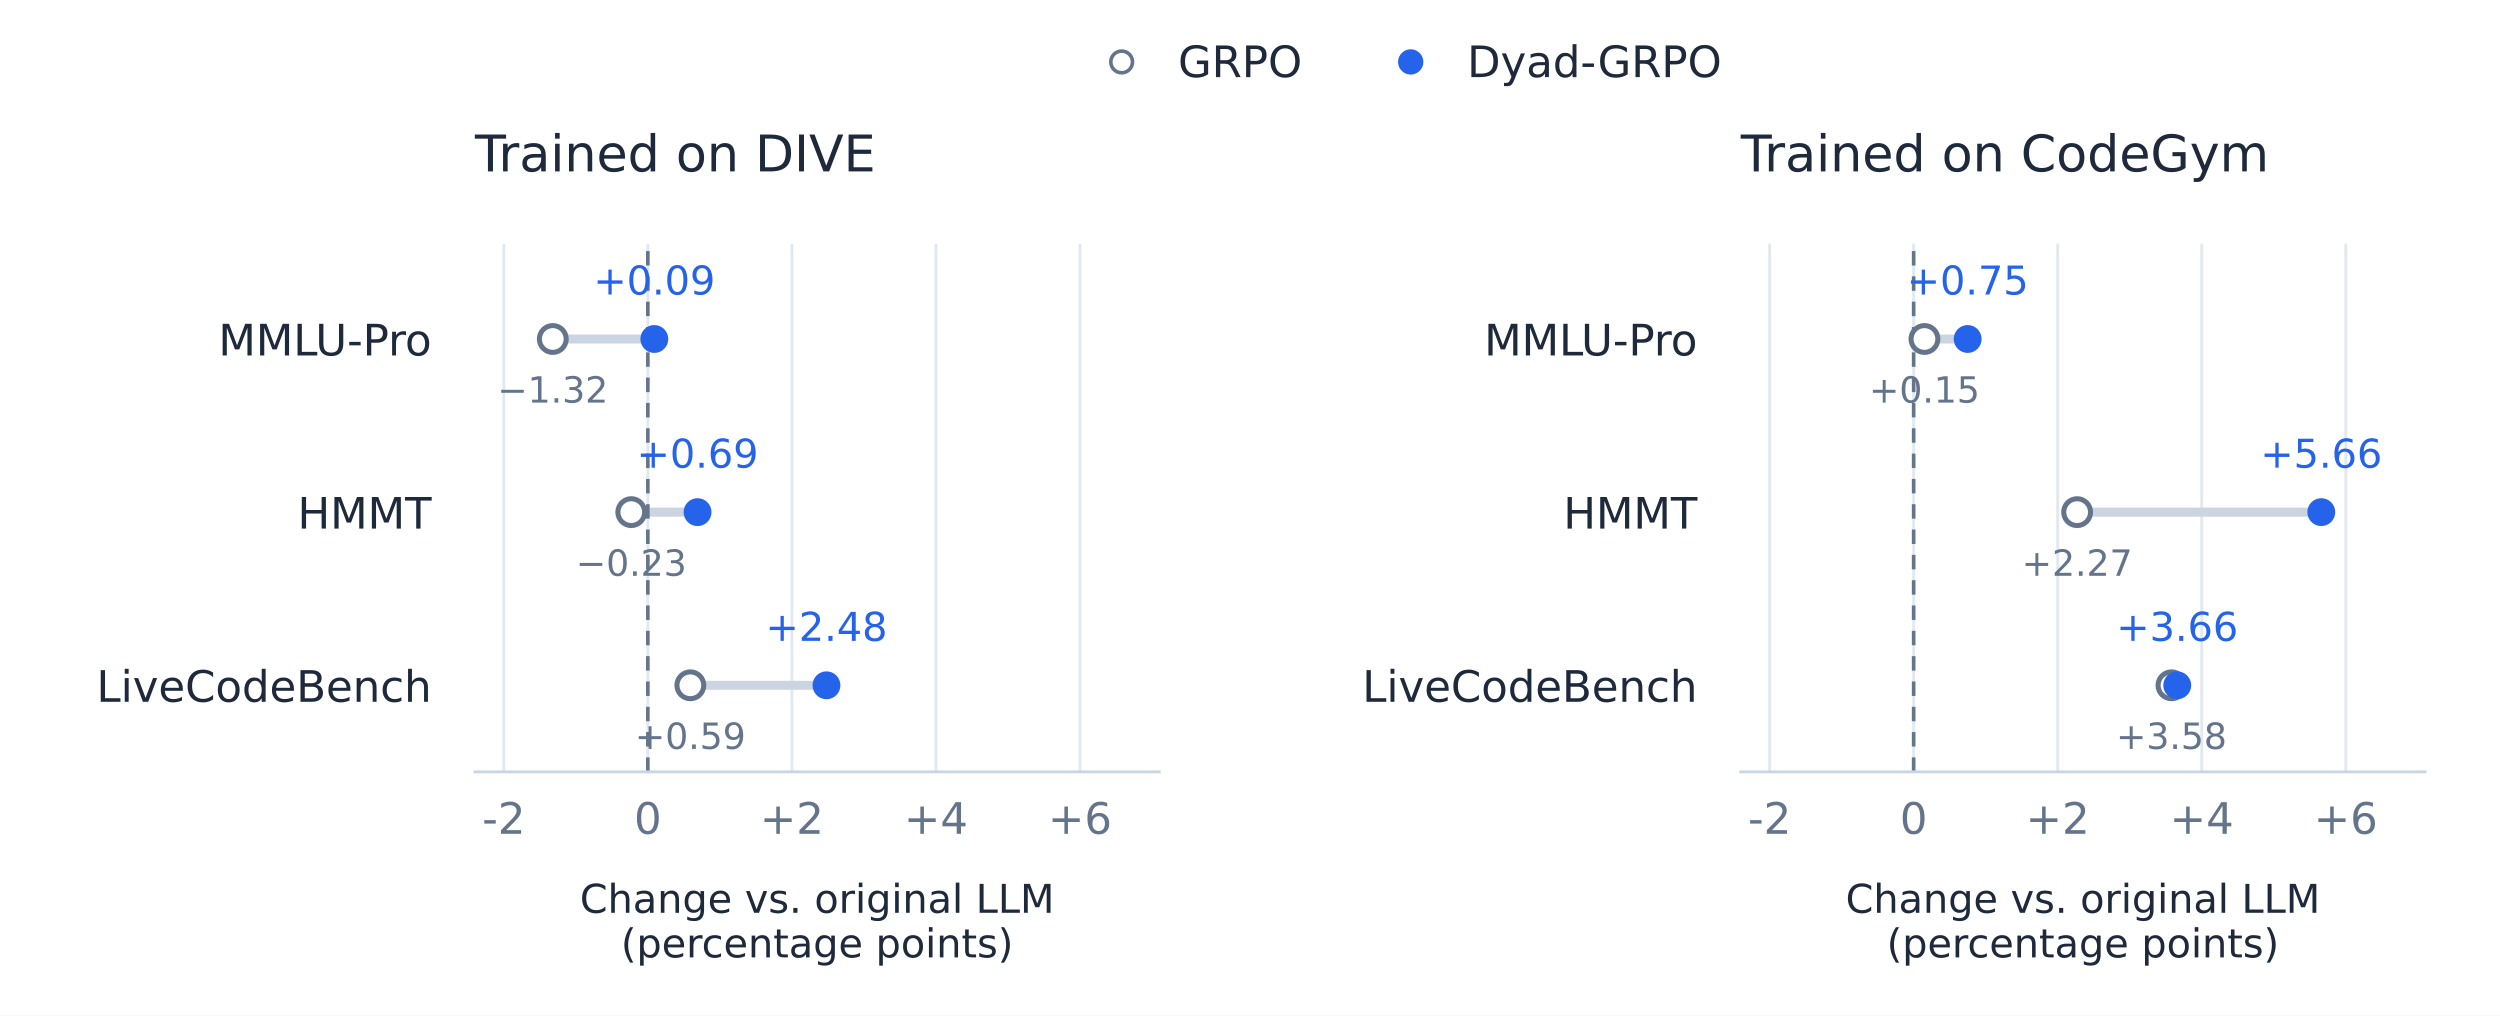
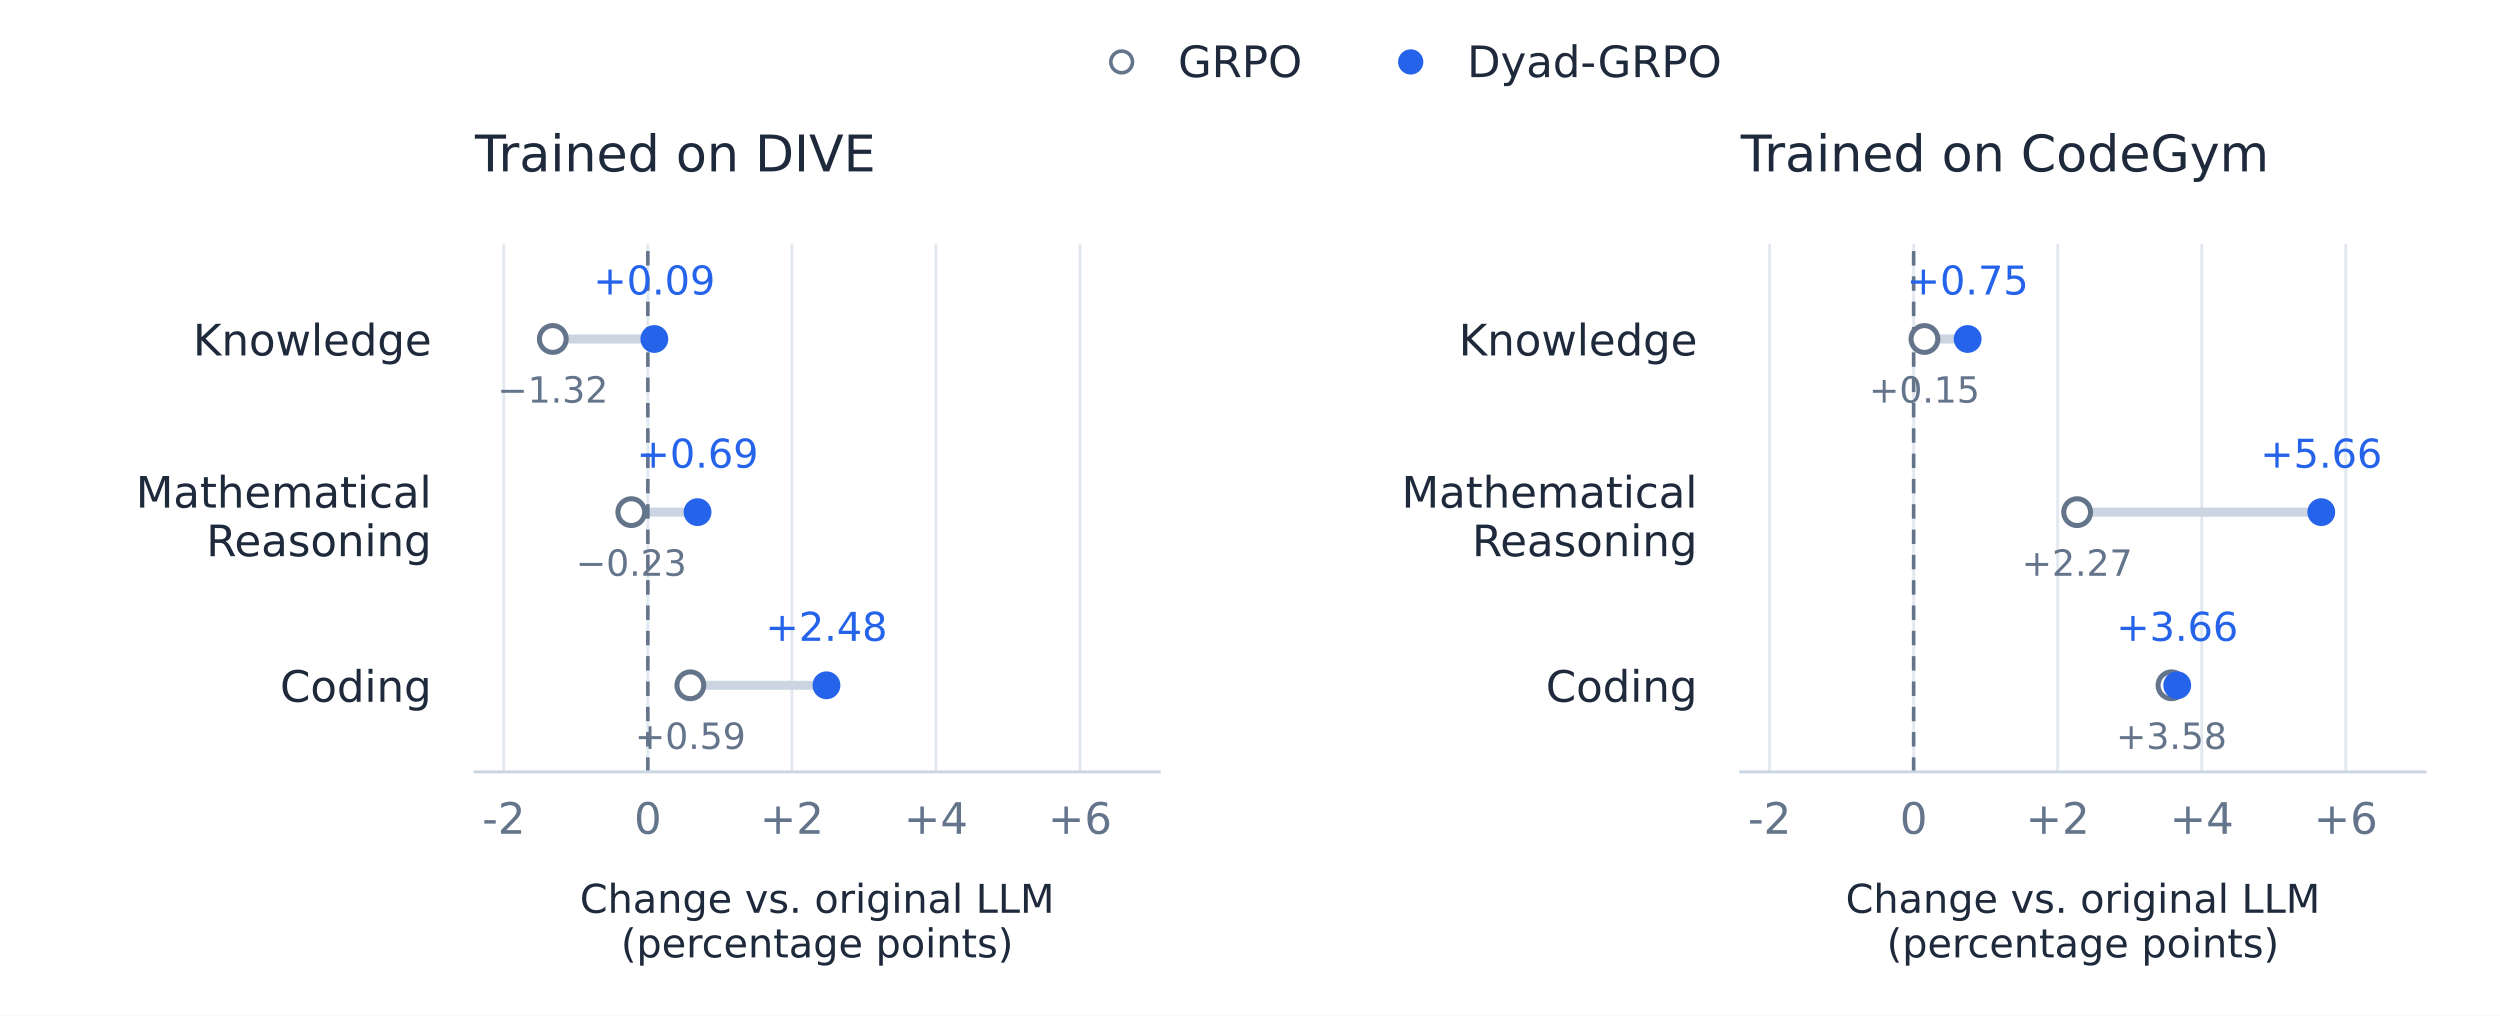
<svg xmlns="http://www.w3.org/2000/svg" xmlns:xlink="http://www.w3.org/1999/xlink" width="691.2pt" height="280.8pt" viewBox="0 0 691.2 280.8" version="1.1">
  <defs>
    <style type="text/css">*{stroke-linejoin: round; stroke-linecap: butt}</style>
  </defs>
  <g id="figure_1">
    <g id="patch_1">
      <path d="M 0 280.8 L 691.2 280.8 L 691.2 0 L 0 0 z " style="fill: #ffffff" />
    </g>
    <g id="axes_1">
      <g id="patch_2">
        <path d="M 131.328 213.408 L 320.499 213.408 L 320.499 67.392 L 131.328 67.392 z " style="fill: #ffffff" />
      </g>
      <g id="matplotlib.axis_1">
        <g id="xtick_1">
          <g id="line2d_1">
            <path d="M 139.293 213.408 L 139.293 67.392 " clip-path="url(#padacbfa1ca)" style="fill: none; stroke: #e2e8f0; stroke-width: 0.8; stroke-linecap: square" />
          </g>
          <g id="line2d_2" />
          <g id="text_1">
            <text style="font-size: 12px; font-family: 'DejaVu Sans', 'Arial', 'Bitstream Vera Sans', 'Computer Modern Sans Serif', 'Lucida Grande', 'Verdana', 'Geneva', 'Lucid', 'Helvetica', 'Avant Garde', sans-serif; text-anchor: middle; fill: #64748b" x="139.293" y="230.526" transform="rotate(-0 139.2931 230.5261)">-2</text>
          </g>
        </g>
        <g id="xtick_2">
          <g id="line2d_3">
            <path d="M 179.118 213.408 L 179.118 67.392 " clip-path="url(#padacbfa1ca)" style="fill: none; stroke: #e2e8f0; stroke-width: 0.8; stroke-linecap: square" />
          </g>
          <g id="line2d_4" />
          <g id="text_2">
            <text style="font-size: 12px; font-family: 'DejaVu Sans', 'Arial', 'Bitstream Vera Sans', 'Computer Modern Sans Serif', 'Lucida Grande', 'Verdana', 'Geneva', 'Lucid', 'Helvetica', 'Avant Garde', sans-serif; text-anchor: middle; fill: #64748b" x="179.118" y="230.526" transform="rotate(-0 179.1184 230.5261)">0</text>
          </g>
        </g>
        <g id="xtick_3">
          <g id="line2d_5">
            <path d="M 218.944 213.408 L 218.944 67.392 " clip-path="url(#padacbfa1ca)" style="fill: none; stroke: #e2e8f0; stroke-width: 0.8; stroke-linecap: square" />
          </g>
          <g id="line2d_6" />
          <g id="text_3">
            <text style="font-size: 12px; font-family: 'DejaVu Sans', 'Arial', 'Bitstream Vera Sans', 'Computer Modern Sans Serif', 'Lucida Grande', 'Verdana', 'Geneva', 'Lucid', 'Helvetica', 'Avant Garde', sans-serif; text-anchor: middle; fill: #64748b" x="218.944" y="230.526" transform="rotate(-0 218.9438 230.5261)">+2</text>
          </g>
        </g>
        <g id="xtick_4">
          <g id="line2d_7">
            <path d="M 258.769 213.408 L 258.769 67.392 " clip-path="url(#padacbfa1ca)" style="fill: none; stroke: #e2e8f0; stroke-width: 0.8; stroke-linecap: square" />
          </g>
          <g id="line2d_8" />
          <g id="text_4">
            <text style="font-size: 12px; font-family: 'DejaVu Sans', 'Arial', 'Bitstream Vera Sans', 'Computer Modern Sans Serif', 'Lucida Grande', 'Verdana', 'Geneva', 'Lucid', 'Helvetica', 'Avant Garde', sans-serif; text-anchor: middle; fill: #64748b" x="258.769" y="230.526" transform="rotate(-0 258.7692 230.5261)">+4</text>
          </g>
        </g>
        <g id="xtick_5">
          <g id="line2d_9">
            <path d="M 298.595 213.408 L 298.595 67.392 " clip-path="url(#padacbfa1ca)" style="fill: none; stroke: #e2e8f0; stroke-width: 0.8; stroke-linecap: square" />
          </g>
          <g id="line2d_10" />
          <g id="text_5">
            <text style="font-size: 12px; font-family: 'DejaVu Sans', 'Arial', 'Bitstream Vera Sans', 'Computer Modern Sans Serif', 'Lucida Grande', 'Verdana', 'Geneva', 'Lucid', 'Helvetica', 'Avant Garde', sans-serif; text-anchor: middle; fill: #64748b" x="298.595" y="230.526" transform="rotate(-0 298.5946 230.5261)">+6</text>
          </g>
        </g>
        <g id="text_6">
          <text style="font-size: 11px; font-family: 'DejaVu Sans', 'Arial', 'Bitstream Vera Sans', 'Computer Modern Sans Serif', 'Lucida Grande', 'Verdana', 'Geneva', 'Lucid', 'Helvetica', 'Avant Garde', sans-serif; fill: #1e293b" transform="translate(160.3103 252.38)">Change vs. original LLM</text>
          <text style="font-size: 11px; font-family: 'DejaVu Sans', 'Arial', 'Bitstream Vera Sans', 'Computer Modern Sans Serif', 'Lucida Grande', 'Verdana', 'Geneva', 'Lucid', 'Helvetica', 'Avant Garde', sans-serif; fill: #1e293b" transform="translate(171.6721 264.6976)">(percentage points)</text>
        </g>
      </g>
      <g id="matplotlib.axis_2">
        <g id="ytick_1">
          <g id="line2d_11" />
          <g id="text_7">
-             <text style="font-size: 12px; font-family: 'DejaVu Sans', 'Arial', 'Bitstream Vera Sans', 'Computer Modern Sans Serif', 'Lucida Grande', 'Verdana', 'Geneva', 'Lucid', 'Helvetica', 'Avant Garde', sans-serif; text-anchor: end; fill: #1e293b" x="119.328" y="98.282" transform="rotate(-0 119.328 98.28182)">MMLU-Pro</text>
+             <text style="font-size: 12px; font-family: 'DejaVu Sans', 'Arial', 'Bitstream Vera Sans', 'Computer Modern Sans Serif', 'Lucida Grande', 'Verdana', 'Geneva', 'Lucid', 'Helvetica', 'Avant Garde', sans-serif; text-anchor: end; fill: #1e293b" x="119.328" y="98.282" transform="rotate(-0 119.328 98.28182)">Knowledge</text>
          </g>
        </g>
        <g id="ytick_2">
          <g id="line2d_12" />
          <g id="text_8">
-             <text style="font-size: 12px; font-family: 'DejaVu Sans', 'Arial', 'Bitstream Vera Sans', 'Computer Modern Sans Serif', 'Lucida Grande', 'Verdana', 'Geneva', 'Lucid', 'Helvetica', 'Avant Garde', sans-serif; text-anchor: end; fill: #1e293b" x="119.328" y="146.156" transform="rotate(-0 119.328 146.1559)">HMMT</text>
+             <text style="font-size: 12px; font-family: 'DejaVu Sans', 'Arial', 'Bitstream Vera Sans', 'Computer Modern Sans Serif', 'Lucida Grande', 'Verdana', 'Geneva', 'Lucid', 'Helvetica', 'Avant Garde', sans-serif; fill: #1e293b" transform="translate(37.56112 140.349)">Mathematical</text>
+             <text style="font-size: 12px; font-family: 'DejaVu Sans', 'Arial', 'Bitstream Vera Sans', 'Computer Modern Sans Serif', 'Lucida Grande', 'Verdana', 'Geneva', 'Lucid', 'Helvetica', 'Avant Garde', sans-serif; fill: #1e293b" transform="translate(57.03675 153.7864)">Reasoning</text>
          </g>
        </g>
        <g id="ytick_3">
          <g id="line2d_13" />
          <g id="text_9">
-             <text style="font-size: 12px; font-family: 'DejaVu Sans', 'Arial', 'Bitstream Vera Sans', 'Computer Modern Sans Serif', 'Lucida Grande', 'Verdana', 'Geneva', 'Lucid', 'Helvetica', 'Avant Garde', sans-serif; text-anchor: end; fill: #1e293b" x="119.328" y="194.03" transform="rotate(-0 119.328 194.03)">LiveCodeBench</text>
+             <text style="font-size: 12px; font-family: 'DejaVu Sans', 'Arial', 'Bitstream Vera Sans', 'Computer Modern Sans Serif', 'Lucida Grande', 'Verdana', 'Geneva', 'Lucid', 'Helvetica', 'Avant Garde', sans-serif; text-anchor: end; fill: #1e293b" x="119.328" y="194.03" transform="rotate(-0 119.328 194.03)">Coding</text>
          </g>
        </g>
      </g>
      <g id="line2d_14">
        <path d="M 152.834 93.723 L 180.911 93.723 " clip-path="url(#padacbfa1ca)" style="fill: none; stroke: #cbd5e1; stroke-width: 2.5; stroke-linecap: square" />
      </g>
      <g id="line2d_15">
        <path d="M 174.539 141.597 L 192.858 141.597 " clip-path="url(#padacbfa1ca)" style="fill: none; stroke: #cbd5e1; stroke-width: 2.5; stroke-linecap: square" />
      </g>
      <g id="line2d_16">
        <path d="M 190.867 189.471 L 228.502 189.471 " clip-path="url(#padacbfa1ca)" style="fill: none; stroke: #cbd5e1; stroke-width: 2.5; stroke-linecap: square" />
      </g>
      <g id="line2d_17">
        <path d="M 179.118 213.408 L 179.118 67.392 " clip-path="url(#padacbfa1ca)" style="fill: none; stroke-dasharray: 4,3; stroke-dashoffset: 0; stroke: #64748b" />
      </g>
      <g id="patch_3">
        <path d="M 131.328 213.408 L 320.499 213.408 " style="fill: none; stroke: #cbd5e1; stroke-width: 0.8; stroke-linejoin: miter; stroke-linecap: square" />
      </g>
      <g id="text_10">
        <text style="font-size: 11px; font-family: 'DejaVu Sans', 'Arial', 'Bitstream Vera Sans', 'Computer Modern Sans Serif', 'Lucida Grande', 'Verdana', 'Geneva', 'Lucid', 'Helvetica', 'Avant Garde', sans-serif; text-anchor: middle; fill: #2563eb" x="180.911" y="81.435" transform="rotate(-0 180.9106 81.4351)">+0.09</text>
      </g>
      <g id="text_11">
        <text style="font-size: 10px; font-family: 'DejaVu Sans', 'Arial', 'Bitstream Vera Sans', 'Computer Modern Sans Serif', 'Lucida Grande', 'Verdana', 'Geneva', 'Lucid', 'Helvetica', 'Avant Garde', sans-serif; text-anchor: middle; fill: #64748b" x="152.834" y="111.321" transform="rotate(-0 152.8337 111.3212)">−1.32</text>
      </g>
      <g id="text_12">
        <text style="font-size: 11px; font-family: 'DejaVu Sans', 'Arial', 'Bitstream Vera Sans', 'Computer Modern Sans Serif', 'Lucida Grande', 'Verdana', 'Geneva', 'Lucid', 'Helvetica', 'Avant Garde', sans-serif; text-anchor: middle; fill: #2563eb" x="192.858" y="129.309" transform="rotate(-0 192.8582 129.3092)">+0.69</text>
      </g>
      <g id="text_13">
        <text style="font-size: 10px; font-family: 'DejaVu Sans', 'Arial', 'Bitstream Vera Sans', 'Computer Modern Sans Serif', 'Lucida Grande', 'Verdana', 'Geneva', 'Lucid', 'Helvetica', 'Avant Garde', sans-serif; text-anchor: middle; fill: #64748b" x="174.539" y="159.195" transform="rotate(-0 174.5385 159.1953)">−0.23</text>
      </g>
      <g id="text_14">
        <text style="font-size: 11px; font-family: 'DejaVu Sans', 'Arial', 'Bitstream Vera Sans', 'Computer Modern Sans Serif', 'Lucida Grande', 'Verdana', 'Geneva', 'Lucid', 'Helvetica', 'Avant Garde', sans-serif; text-anchor: middle; fill: #2563eb" x="228.502" y="177.183" transform="rotate(-0 228.5019 177.1833)">+2.48</text>
      </g>
      <g id="text_15">
        <text style="font-size: 10px; font-family: 'DejaVu Sans', 'Arial', 'Bitstream Vera Sans', 'Computer Modern Sans Serif', 'Lucida Grande', 'Verdana', 'Geneva', 'Lucid', 'Helvetica', 'Avant Garde', sans-serif; text-anchor: middle; fill: #64748b" x="190.867" y="207.069" transform="rotate(-0 190.8669 207.0694)">+0.59</text>
      </g>
      <g id="text_16">
        <text style="font-size: 14px; font-family: 'DejaVu Sans', 'Arial', 'Bitstream Vera Sans', 'Computer Modern Sans Serif', 'Lucida Grande', 'Verdana', 'Geneva', 'Lucid', 'Helvetica', 'Avant Garde', sans-serif; text-anchor: start; fill: #1e293b" x="131.328" y="47.392" transform="rotate(-0 131.328 47.392)">Trained on DIVE</text>
      </g>
      <g id="PathCollection_1">
        <defs>
          <path id="m1ee2580a91" d="M 0 3.708 C 0.983 3.708 1.927 3.317 2.622 2.622 C 3.317 1.927 3.708 0.983 3.708 0 C 3.708 -0.983 3.317 -1.927 2.622 -2.622 C 1.927 -3.317 0.983 -3.708 0 -3.708 C -0.983 -3.708 -1.927 -3.317 -2.622 -2.622 C -3.317 -1.927 -3.708 -0.983 -3.708 0 C -3.708 0.983 -3.317 1.927 -2.622 2.622 C -1.927 3.317 -0.983 3.708 0 3.708 z " style="stroke: #64748b; stroke-width: 1.4" />
        </defs>
        <g clip-path="url(#padacbfa1ca)">
          <use xlink:href="#m1ee2580a91" x="152.834" y="93.723" style="fill: #ffffff; stroke: #64748b; stroke-width: 1.4" />
        </g>
      </g>
      <g id="PathCollection_2">
        <g clip-path="url(#padacbfa1ca)">
          <use xlink:href="#m1ee2580a91" x="174.539" y="141.597" style="fill: #ffffff; stroke: #64748b; stroke-width: 1.4" />
        </g>
      </g>
      <g id="PathCollection_3">
        <g clip-path="url(#padacbfa1ca)">
          <use xlink:href="#m1ee2580a91" x="190.867" y="189.471" style="fill: #ffffff; stroke: #64748b; stroke-width: 1.4" />
        </g>
      </g>
      <g id="PathCollection_4">
        <defs>
          <path id="m82ac491aea" d="M 0 3.354 C 0.89 3.354 1.743 3.001 2.372 2.372 C 3.001 1.743 3.354 0.89 3.354 0 C 3.354 -0.89 3.001 -1.743 2.372 -2.372 C 1.743 -3.001 0.89 -3.354 0 -3.354 C -0.89 -3.354 -1.743 -3.001 -2.372 -2.372 C -3.001 -1.743 -3.354 -0.89 -3.354 0 C -3.354 0.89 -3.001 1.743 -2.372 2.372 C -1.743 3.001 -0.89 3.354 0 3.354 z " style="stroke: #2563eb" />
        </defs>
        <g clip-path="url(#padacbfa1ca)">
          <use xlink:href="#m82ac491aea" x="180.911" y="93.723" style="fill: #2563eb; stroke: #2563eb" />
        </g>
      </g>
      <g id="PathCollection_5">
        <g clip-path="url(#padacbfa1ca)">
          <use xlink:href="#m82ac491aea" x="192.858" y="141.597" style="fill: #2563eb; stroke: #2563eb" />
        </g>
      </g>
      <g id="PathCollection_6">
        <g clip-path="url(#padacbfa1ca)">
          <use xlink:href="#m82ac491aea" x="228.502" y="189.471" style="fill: #2563eb; stroke: #2563eb" />
        </g>
      </g>
    </g>
    <g id="axes_2">
      <g id="patch_4">
        <path d="M 481.293 213.408 L 670.464 213.408 L 670.464 67.392 L 481.293 67.392 z " style="fill: #ffffff" />
      </g>
      <g id="matplotlib.axis_3">
        <g id="xtick_6">
          <g id="line2d_18">
            <path d="M 489.259 213.408 L 489.259 67.392 " clip-path="url(#p066b9a8a70)" style="fill: none; stroke: #e2e8f0; stroke-width: 0.8; stroke-linecap: square" />
          </g>
          <g id="line2d_19" />
          <g id="text_17">
            <text style="font-size: 12px; font-family: 'DejaVu Sans', 'Arial', 'Bitstream Vera Sans', 'Computer Modern Sans Serif', 'Lucida Grande', 'Verdana', 'Geneva', 'Lucid', 'Helvetica', 'Avant Garde', sans-serif; text-anchor: middle; fill: #64748b" x="489.259" y="230.526" transform="rotate(-0 489.2585 230.5261)">-2</text>
          </g>
        </g>
        <g id="xtick_7">
          <g id="line2d_20">
            <path d="M 529.084 213.408 L 529.084 67.392 " clip-path="url(#p066b9a8a70)" style="fill: none; stroke: #e2e8f0; stroke-width: 0.8; stroke-linecap: square" />
          </g>
          <g id="line2d_21" />
          <g id="text_18">
            <text style="font-size: 12px; font-family: 'DejaVu Sans', 'Arial', 'Bitstream Vera Sans', 'Computer Modern Sans Serif', 'Lucida Grande', 'Verdana', 'Geneva', 'Lucid', 'Helvetica', 'Avant Garde', sans-serif; text-anchor: middle; fill: #64748b" x="529.084" y="230.526" transform="rotate(-0 529.0839 230.5261)">0</text>
          </g>
        </g>
        <g id="xtick_8">
          <g id="line2d_22">
            <path d="M 568.909 213.408 L 568.909 67.392 " clip-path="url(#p066b9a8a70)" style="fill: none; stroke: #e2e8f0; stroke-width: 0.8; stroke-linecap: square" />
          </g>
          <g id="line2d_23" />
          <g id="text_19">
            <text style="font-size: 12px; font-family: 'DejaVu Sans', 'Arial', 'Bitstream Vera Sans', 'Computer Modern Sans Serif', 'Lucida Grande', 'Verdana', 'Geneva', 'Lucid', 'Helvetica', 'Avant Garde', sans-serif; text-anchor: middle; fill: #64748b" x="568.909" y="230.526" transform="rotate(-0 568.9093 230.5261)">+2</text>
          </g>
        </g>
        <g id="xtick_9">
          <g id="line2d_24">
            <path d="M 608.735 213.408 L 608.735 67.392 " clip-path="url(#p066b9a8a70)" style="fill: none; stroke: #e2e8f0; stroke-width: 0.8; stroke-linecap: square" />
          </g>
          <g id="line2d_25" />
          <g id="text_20">
            <text style="font-size: 12px; font-family: 'DejaVu Sans', 'Arial', 'Bitstream Vera Sans', 'Computer Modern Sans Serif', 'Lucida Grande', 'Verdana', 'Geneva', 'Lucid', 'Helvetica', 'Avant Garde', sans-serif; text-anchor: middle; fill: #64748b" x="608.735" y="230.526" transform="rotate(-0 608.7347 230.5261)">+4</text>
          </g>
        </g>
        <g id="xtick_10">
          <g id="line2d_26">
            <path d="M 648.56 213.408 L 648.56 67.392 " clip-path="url(#p066b9a8a70)" style="fill: none; stroke: #e2e8f0; stroke-width: 0.8; stroke-linecap: square" />
          </g>
          <g id="line2d_27" />
          <g id="text_21">
            <text style="font-size: 12px; font-family: 'DejaVu Sans', 'Arial', 'Bitstream Vera Sans', 'Computer Modern Sans Serif', 'Lucida Grande', 'Verdana', 'Geneva', 'Lucid', 'Helvetica', 'Avant Garde', sans-serif; text-anchor: middle; fill: #64748b" x="648.56" y="230.526" transform="rotate(-0 648.56 230.5261)">+6</text>
          </g>
        </g>
        <g id="text_22">
          <text style="font-size: 11px; font-family: 'DejaVu Sans', 'Arial', 'Bitstream Vera Sans', 'Computer Modern Sans Serif', 'Lucida Grande', 'Verdana', 'Geneva', 'Lucid', 'Helvetica', 'Avant Garde', sans-serif; fill: #1e293b" transform="translate(510.2758 252.38)">Change vs. original LLM</text>
          <text style="font-size: 11px; font-family: 'DejaVu Sans', 'Arial', 'Bitstream Vera Sans', 'Computer Modern Sans Serif', 'Lucida Grande', 'Verdana', 'Geneva', 'Lucid', 'Helvetica', 'Avant Garde', sans-serif; fill: #1e293b" transform="translate(521.6376 264.6976)">(percentage points)</text>
        </g>
      </g>
      <g id="matplotlib.axis_4">
        <g id="ytick_4">
          <g id="line2d_28" />
          <g id="text_23">
-             <text style="font-size: 12px; font-family: 'DejaVu Sans', 'Arial', 'Bitstream Vera Sans', 'Computer Modern Sans Serif', 'Lucida Grande', 'Verdana', 'Geneva', 'Lucid', 'Helvetica', 'Avant Garde', sans-serif; text-anchor: end; fill: #1e293b" x="469.293" y="98.282" transform="rotate(-0 469.2935 98.28182)">MMLU-Pro</text>
+             <text style="font-size: 12px; font-family: 'DejaVu Sans', 'Arial', 'Bitstream Vera Sans', 'Computer Modern Sans Serif', 'Lucida Grande', 'Verdana', 'Geneva', 'Lucid', 'Helvetica', 'Avant Garde', sans-serif; text-anchor: end; fill: #1e293b" x="469.293" y="98.282" transform="rotate(-0 469.2935 98.28182)">Knowledge</text>
          </g>
        </g>
        <g id="ytick_5">
          <g id="line2d_29" />
          <g id="text_24">
-             <text style="font-size: 12px; font-family: 'DejaVu Sans', 'Arial', 'Bitstream Vera Sans', 'Computer Modern Sans Serif', 'Lucida Grande', 'Verdana', 'Geneva', 'Lucid', 'Helvetica', 'Avant Garde', sans-serif; text-anchor: end; fill: #1e293b" x="469.293" y="146.156" transform="rotate(-0 469.2935 146.1559)">HMMT</text>
+             <text style="font-size: 12px; font-family: 'DejaVu Sans', 'Arial', 'Bitstream Vera Sans', 'Computer Modern Sans Serif', 'Lucida Grande', 'Verdana', 'Geneva', 'Lucid', 'Helvetica', 'Avant Garde', sans-serif; fill: #1e293b" transform="translate(387.5266 140.349)">Mathematical</text>
+             <text style="font-size: 12px; font-family: 'DejaVu Sans', 'Arial', 'Bitstream Vera Sans', 'Computer Modern Sans Serif', 'Lucida Grande', 'Verdana', 'Geneva', 'Lucid', 'Helvetica', 'Avant Garde', sans-serif; fill: #1e293b" transform="translate(407.0022 153.7864)">Reasoning</text>
          </g>
        </g>
        <g id="ytick_6">
          <g id="line2d_30" />
          <g id="text_25">
-             <text style="font-size: 12px; font-family: 'DejaVu Sans', 'Arial', 'Bitstream Vera Sans', 'Computer Modern Sans Serif', 'Lucida Grande', 'Verdana', 'Geneva', 'Lucid', 'Helvetica', 'Avant Garde', sans-serif; text-anchor: end; fill: #1e293b" x="469.293" y="194.03" transform="rotate(-0 469.2935 194.03)">LiveCodeBench</text>
+             <text style="font-size: 12px; font-family: 'DejaVu Sans', 'Arial', 'Bitstream Vera Sans', 'Computer Modern Sans Serif', 'Lucida Grande', 'Verdana', 'Geneva', 'Lucid', 'Helvetica', 'Avant Garde', sans-serif; text-anchor: end; fill: #1e293b" x="469.293" y="194.03" transform="rotate(-0 469.2935 194.03)">Coding</text>
          </g>
        </g>
      </g>
      <g id="line2d_31">
        <path d="M 532.071 93.723 L 544.018 93.723 " clip-path="url(#p066b9a8a70)" style="fill: none; stroke: #cbd5e1; stroke-width: 2.5; stroke-linecap: square" />
      </g>
      <g id="line2d_32">
        <path d="M 574.286 141.597 L 641.79 141.597 " clip-path="url(#p066b9a8a70)" style="fill: none; stroke: #cbd5e1; stroke-width: 2.5; stroke-linecap: square" />
      </g>
      <g id="line2d_33">
        <path d="M 600.371 189.471 L 601.964 189.471 " clip-path="url(#p066b9a8a70)" style="fill: none; stroke: #cbd5e1; stroke-width: 2.5; stroke-linecap: square" />
      </g>
      <g id="line2d_34">
        <path d="M 529.084 213.408 L 529.084 67.392 " clip-path="url(#p066b9a8a70)" style="fill: none; stroke-dasharray: 4,3; stroke-dashoffset: 0; stroke: #64748b" />
      </g>
      <g id="patch_5">
        <path d="M 481.293 213.408 L 670.464 213.408 " style="fill: none; stroke: #cbd5e1; stroke-width: 0.8; stroke-linejoin: miter; stroke-linecap: square" />
      </g>
      <g id="text_26">
        <text style="font-size: 11px; font-family: 'DejaVu Sans', 'Arial', 'Bitstream Vera Sans', 'Computer Modern Sans Serif', 'Lucida Grande', 'Verdana', 'Geneva', 'Lucid', 'Helvetica', 'Avant Garde', sans-serif; text-anchor: middle; fill: #2563eb" x="544.018" y="81.435" transform="rotate(-0 544.0184 81.4351)">+0.75</text>
      </g>
      <g id="text_27">
        <text style="font-size: 10px; font-family: 'DejaVu Sans', 'Arial', 'Bitstream Vera Sans', 'Computer Modern Sans Serif', 'Lucida Grande', 'Verdana', 'Geneva', 'Lucid', 'Helvetica', 'Avant Garde', sans-serif; text-anchor: middle; fill: #64748b" x="532.071" y="111.321" transform="rotate(-0 532.0708 111.3212)">+0.15</text>
      </g>
      <g id="text_28">
        <text style="font-size: 11px; font-family: 'DejaVu Sans', 'Arial', 'Bitstream Vera Sans', 'Computer Modern Sans Serif', 'Lucida Grande', 'Verdana', 'Geneva', 'Lucid', 'Helvetica', 'Avant Garde', sans-serif; text-anchor: middle; fill: #2563eb" x="641.79" y="129.309" transform="rotate(-0 641.7897 129.3092)">+5.66</text>
      </g>
      <g id="text_29">
        <text style="font-size: 10px; font-family: 'DejaVu Sans', 'Arial', 'Bitstream Vera Sans', 'Computer Modern Sans Serif', 'Lucida Grande', 'Verdana', 'Geneva', 'Lucid', 'Helvetica', 'Avant Garde', sans-serif; text-anchor: middle; fill: #64748b" x="574.286" y="159.195" transform="rotate(-0 574.2857 159.1953)">+2.27</text>
      </g>
      <g id="text_30">
        <text style="font-size: 11px; font-family: 'DejaVu Sans', 'Arial', 'Bitstream Vera Sans', 'Computer Modern Sans Serif', 'Lucida Grande', 'Verdana', 'Geneva', 'Lucid', 'Helvetica', 'Avant Garde', sans-serif; text-anchor: middle; fill: #2563eb" x="601.964" y="177.183" transform="rotate(-0 601.9644 177.1833)">+3.66</text>
      </g>
      <g id="text_31">
        <text style="font-size: 10px; font-family: 'DejaVu Sans', 'Arial', 'Bitstream Vera Sans', 'Computer Modern Sans Serif', 'Lucida Grande', 'Verdana', 'Geneva', 'Lucid', 'Helvetica', 'Avant Garde', sans-serif; text-anchor: middle; fill: #64748b" x="600.371" y="207.069" transform="rotate(-0 600.3713 207.0694)">+3.58</text>
      </g>
      <g id="text_32">
        <text style="font-size: 14px; font-family: 'DejaVu Sans', 'Arial', 'Bitstream Vera Sans', 'Computer Modern Sans Serif', 'Lucida Grande', 'Verdana', 'Geneva', 'Lucid', 'Helvetica', 'Avant Garde', sans-serif; text-anchor: start; fill: #1e293b" x="481.293" y="47.392" transform="rotate(-0 481.2935 47.392)">Trained on CodeGym</text>
      </g>
      <g id="PathCollection_7">
        <g clip-path="url(#p066b9a8a70)">
          <use xlink:href="#m1ee2580a91" x="532.071" y="93.723" style="fill: #ffffff; stroke: #64748b; stroke-width: 1.4" />
        </g>
      </g>
      <g id="PathCollection_8">
        <g clip-path="url(#p066b9a8a70)">
          <use xlink:href="#m1ee2580a91" x="574.286" y="141.597" style="fill: #ffffff; stroke: #64748b; stroke-width: 1.4" />
        </g>
      </g>
      <g id="PathCollection_9">
        <g clip-path="url(#p066b9a8a70)">
          <use xlink:href="#m1ee2580a91" x="600.371" y="189.471" style="fill: #ffffff; stroke: #64748b; stroke-width: 1.4" />
        </g>
      </g>
      <g id="PathCollection_10">
        <g clip-path="url(#p066b9a8a70)">
          <use xlink:href="#m82ac491aea" x="544.018" y="93.723" style="fill: #2563eb; stroke: #2563eb" />
        </g>
      </g>
      <g id="PathCollection_11">
        <g clip-path="url(#p066b9a8a70)">
          <use xlink:href="#m82ac491aea" x="641.79" y="141.597" style="fill: #2563eb; stroke: #2563eb" />
        </g>
      </g>
      <g id="PathCollection_12">
        <g clip-path="url(#p066b9a8a70)">
          <use xlink:href="#m82ac491aea" x="601.964" y="189.471" style="fill: #2563eb; stroke: #2563eb" />
        </g>
      </g>
    </g>
    <g id="legend_1">
      <g id="line2d_35">
        <defs>
          <path id="m5e4ce23e4f" d="M 0 3 C 0.796 3 1.559 2.684 2.121 2.121 C 2.684 1.559 3 0.796 3 0 C 3 -0.796 2.684 -1.559 2.121 -2.121 C 1.559 -2.684 0.796 -3 0 -3 C -0.796 -3 -1.559 -2.684 -2.121 -2.121 C -2.684 -1.559 -3 -0.796 -3 0 C -3 0.796 -2.684 1.559 -2.121 2.121 C -1.559 2.684 -0.796 3 0 3 z " style="stroke: #64748b" />
        </defs>
        <g>
          <use xlink:href="#m5e4ce23e4f" x="310.115" y="17.122" style="fill: #ffffff; stroke: #64748b" />
        </g>
      </g>
      <g id="text_33">
        <text style="font-size: 12px; font-family: 'DejaVu Sans', 'Arial', 'Bitstream Vera Sans', 'Computer Modern Sans Serif', 'Lucida Grande', 'Verdana', 'Geneva', 'Lucid', 'Helvetica', 'Avant Garde', sans-serif; text-anchor: start; fill: #1e293b" x="325.714" y="21.322" transform="rotate(-0 325.7145 21.32212)">GRPO</text>
      </g>
      <g id="line2d_36">
        <defs>
          <path id="m1ca7c4b64c" d="M 0 3 C 0.796 3 1.559 2.684 2.121 2.121 C 2.684 1.559 3 0.796 3 0 C 3 -0.796 2.684 -1.559 2.121 -2.121 C 1.559 -2.684 0.796 -3 0 -3 C -0.796 -3 -1.559 -2.684 -2.121 -2.121 C -2.684 -1.559 -3 -0.796 -3 0 C -3 0.796 -2.684 1.559 -2.121 2.121 C -1.559 2.684 -0.796 3 0 3 z " style="stroke: #2563eb" />
        </defs>
        <g>
          <use xlink:href="#m1ca7c4b64c" x="390.033" y="17.122" style="fill: #2563eb; stroke: #2563eb" />
        </g>
      </g>
      <g id="text_34">
        <text style="font-size: 12px; font-family: 'DejaVu Sans', 'Arial', 'Bitstream Vera Sans', 'Computer Modern Sans Serif', 'Lucida Grande', 'Verdana', 'Geneva', 'Lucid', 'Helvetica', 'Avant Garde', sans-serif; text-anchor: start; fill: #1e293b" x="405.633" y="21.322" transform="rotate(-0 405.6326 21.32212)">Dyad-GRPO</text>
      </g>
    </g>
  </g>
  <defs>
    <clipPath id="padacbfa1ca">
      <rect x="131.328" y="67.392" width="189.171" height="146.016" />
    </clipPath>
    <clipPath id="p066b9a8a70">
      <rect x="481.293" y="67.392" width="189.171" height="146.016" />
    </clipPath>
  </defs>
</svg>
